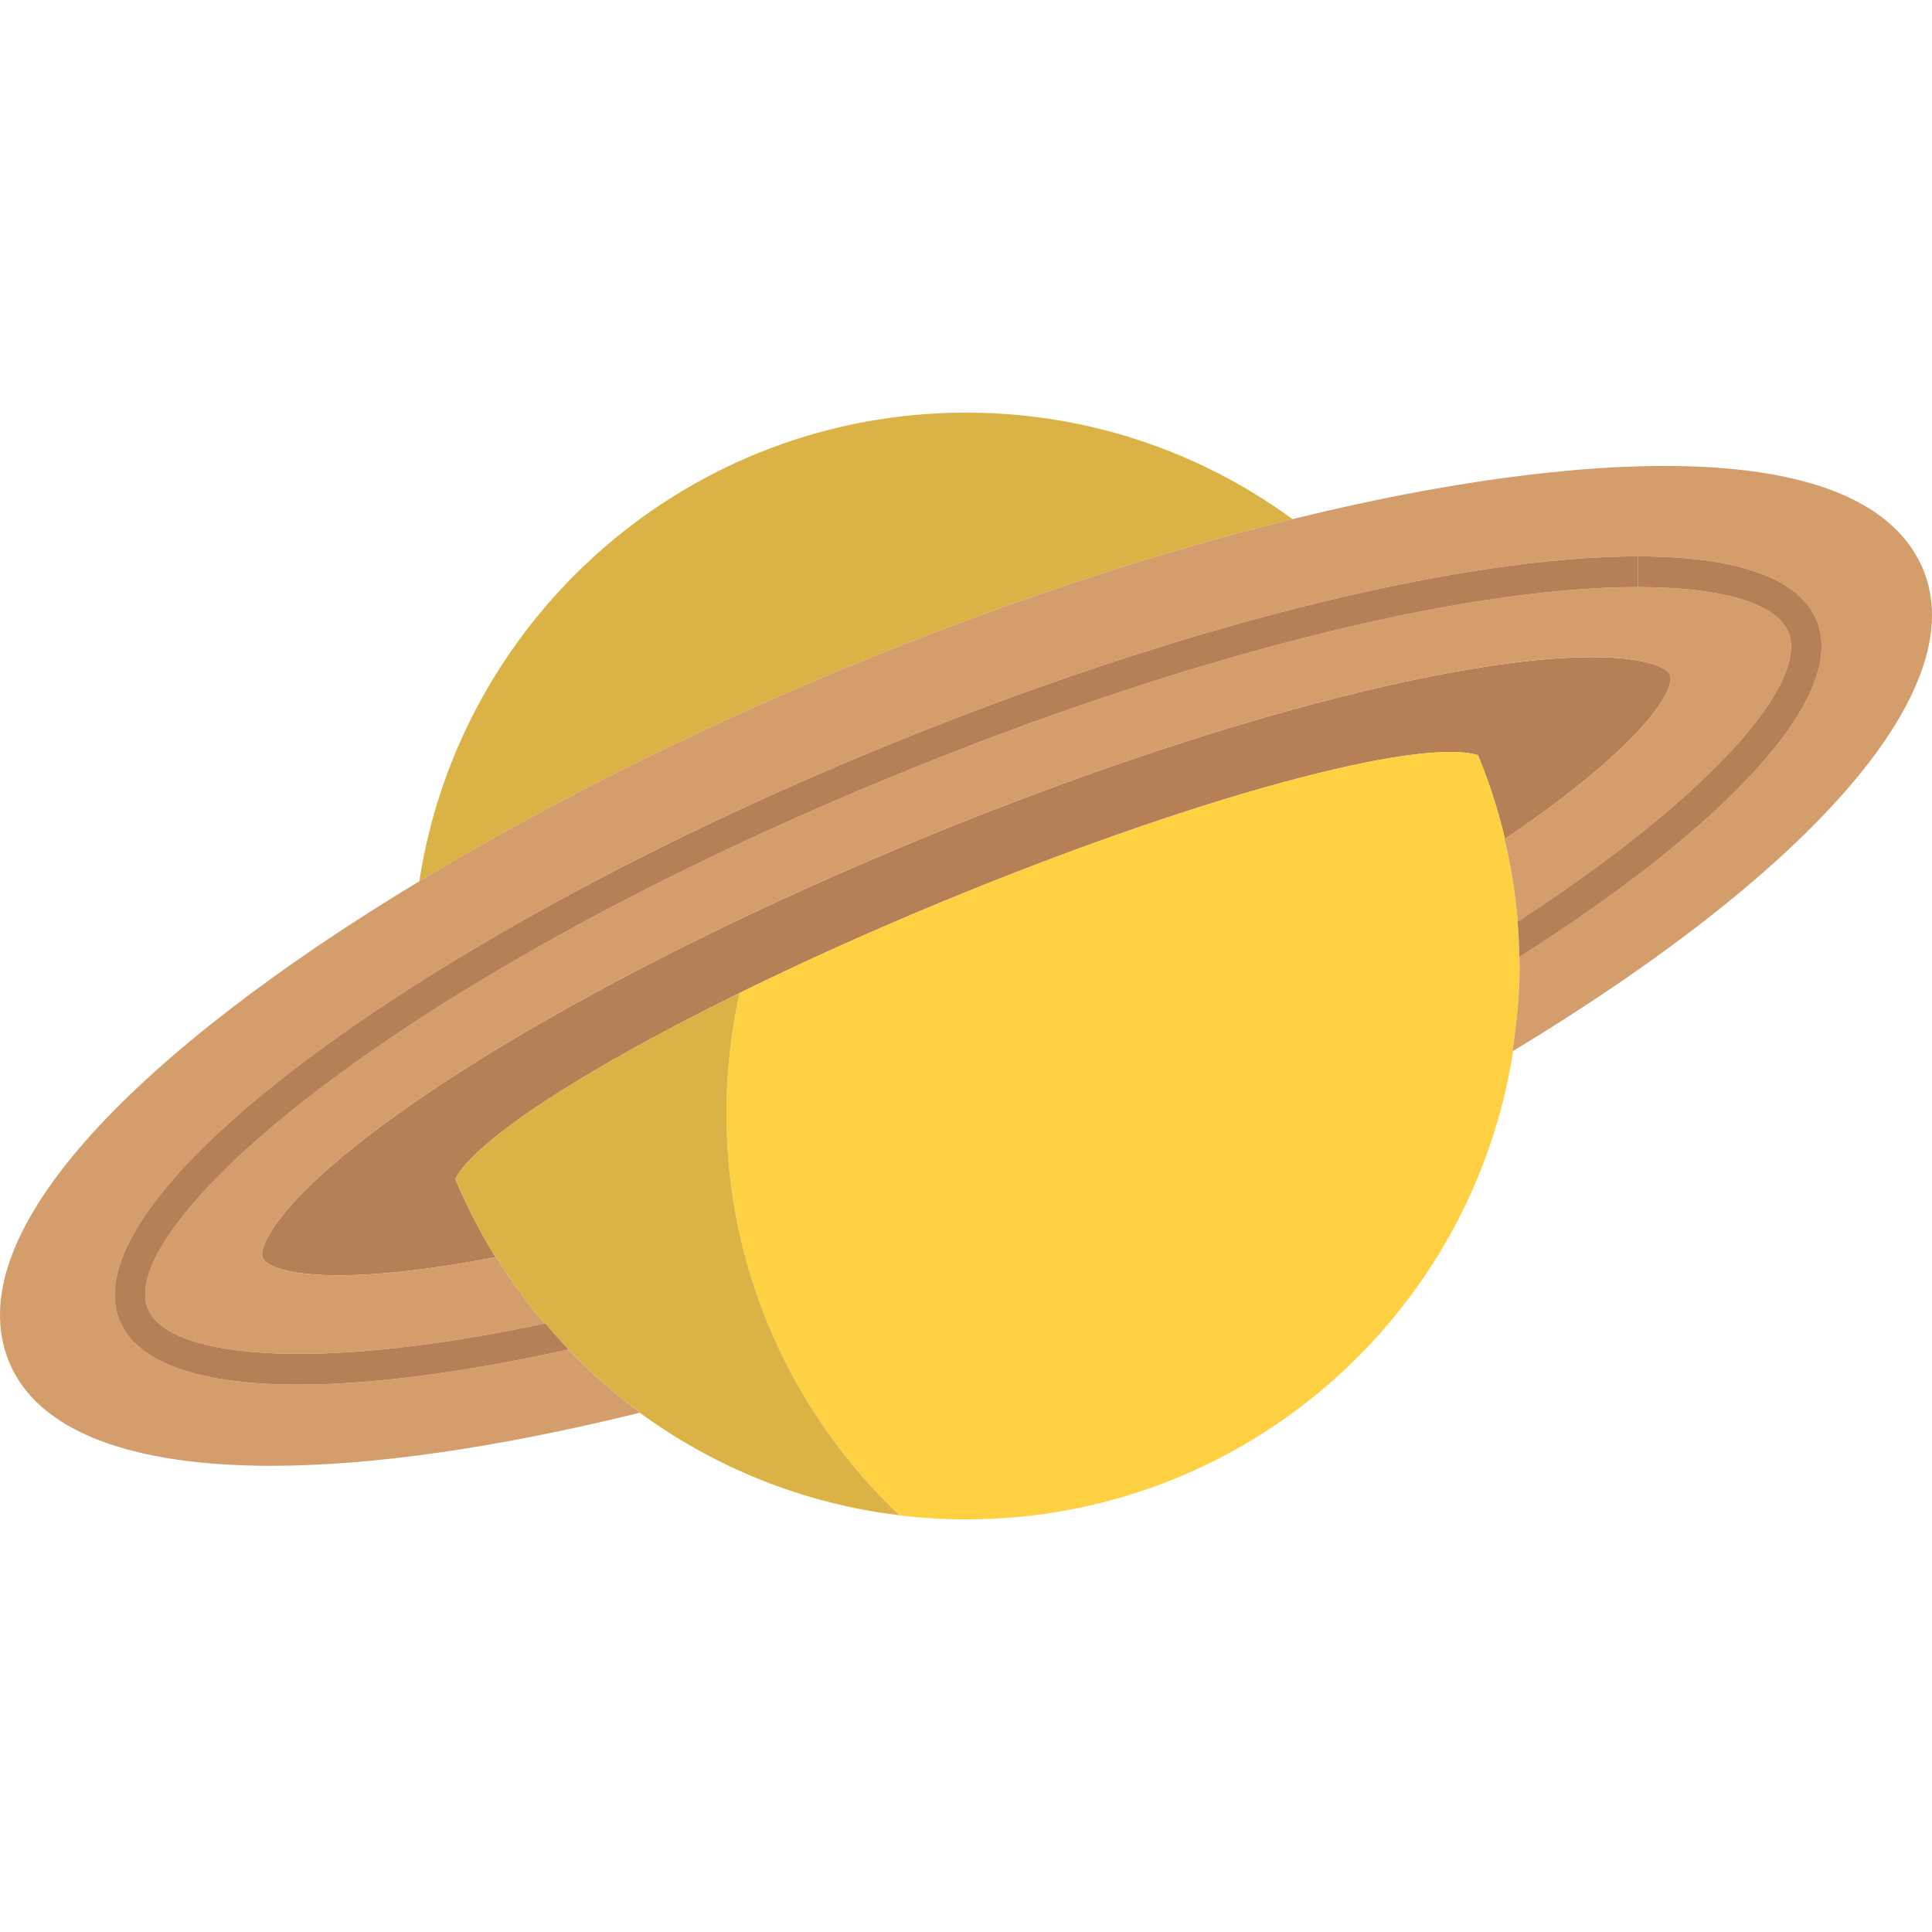
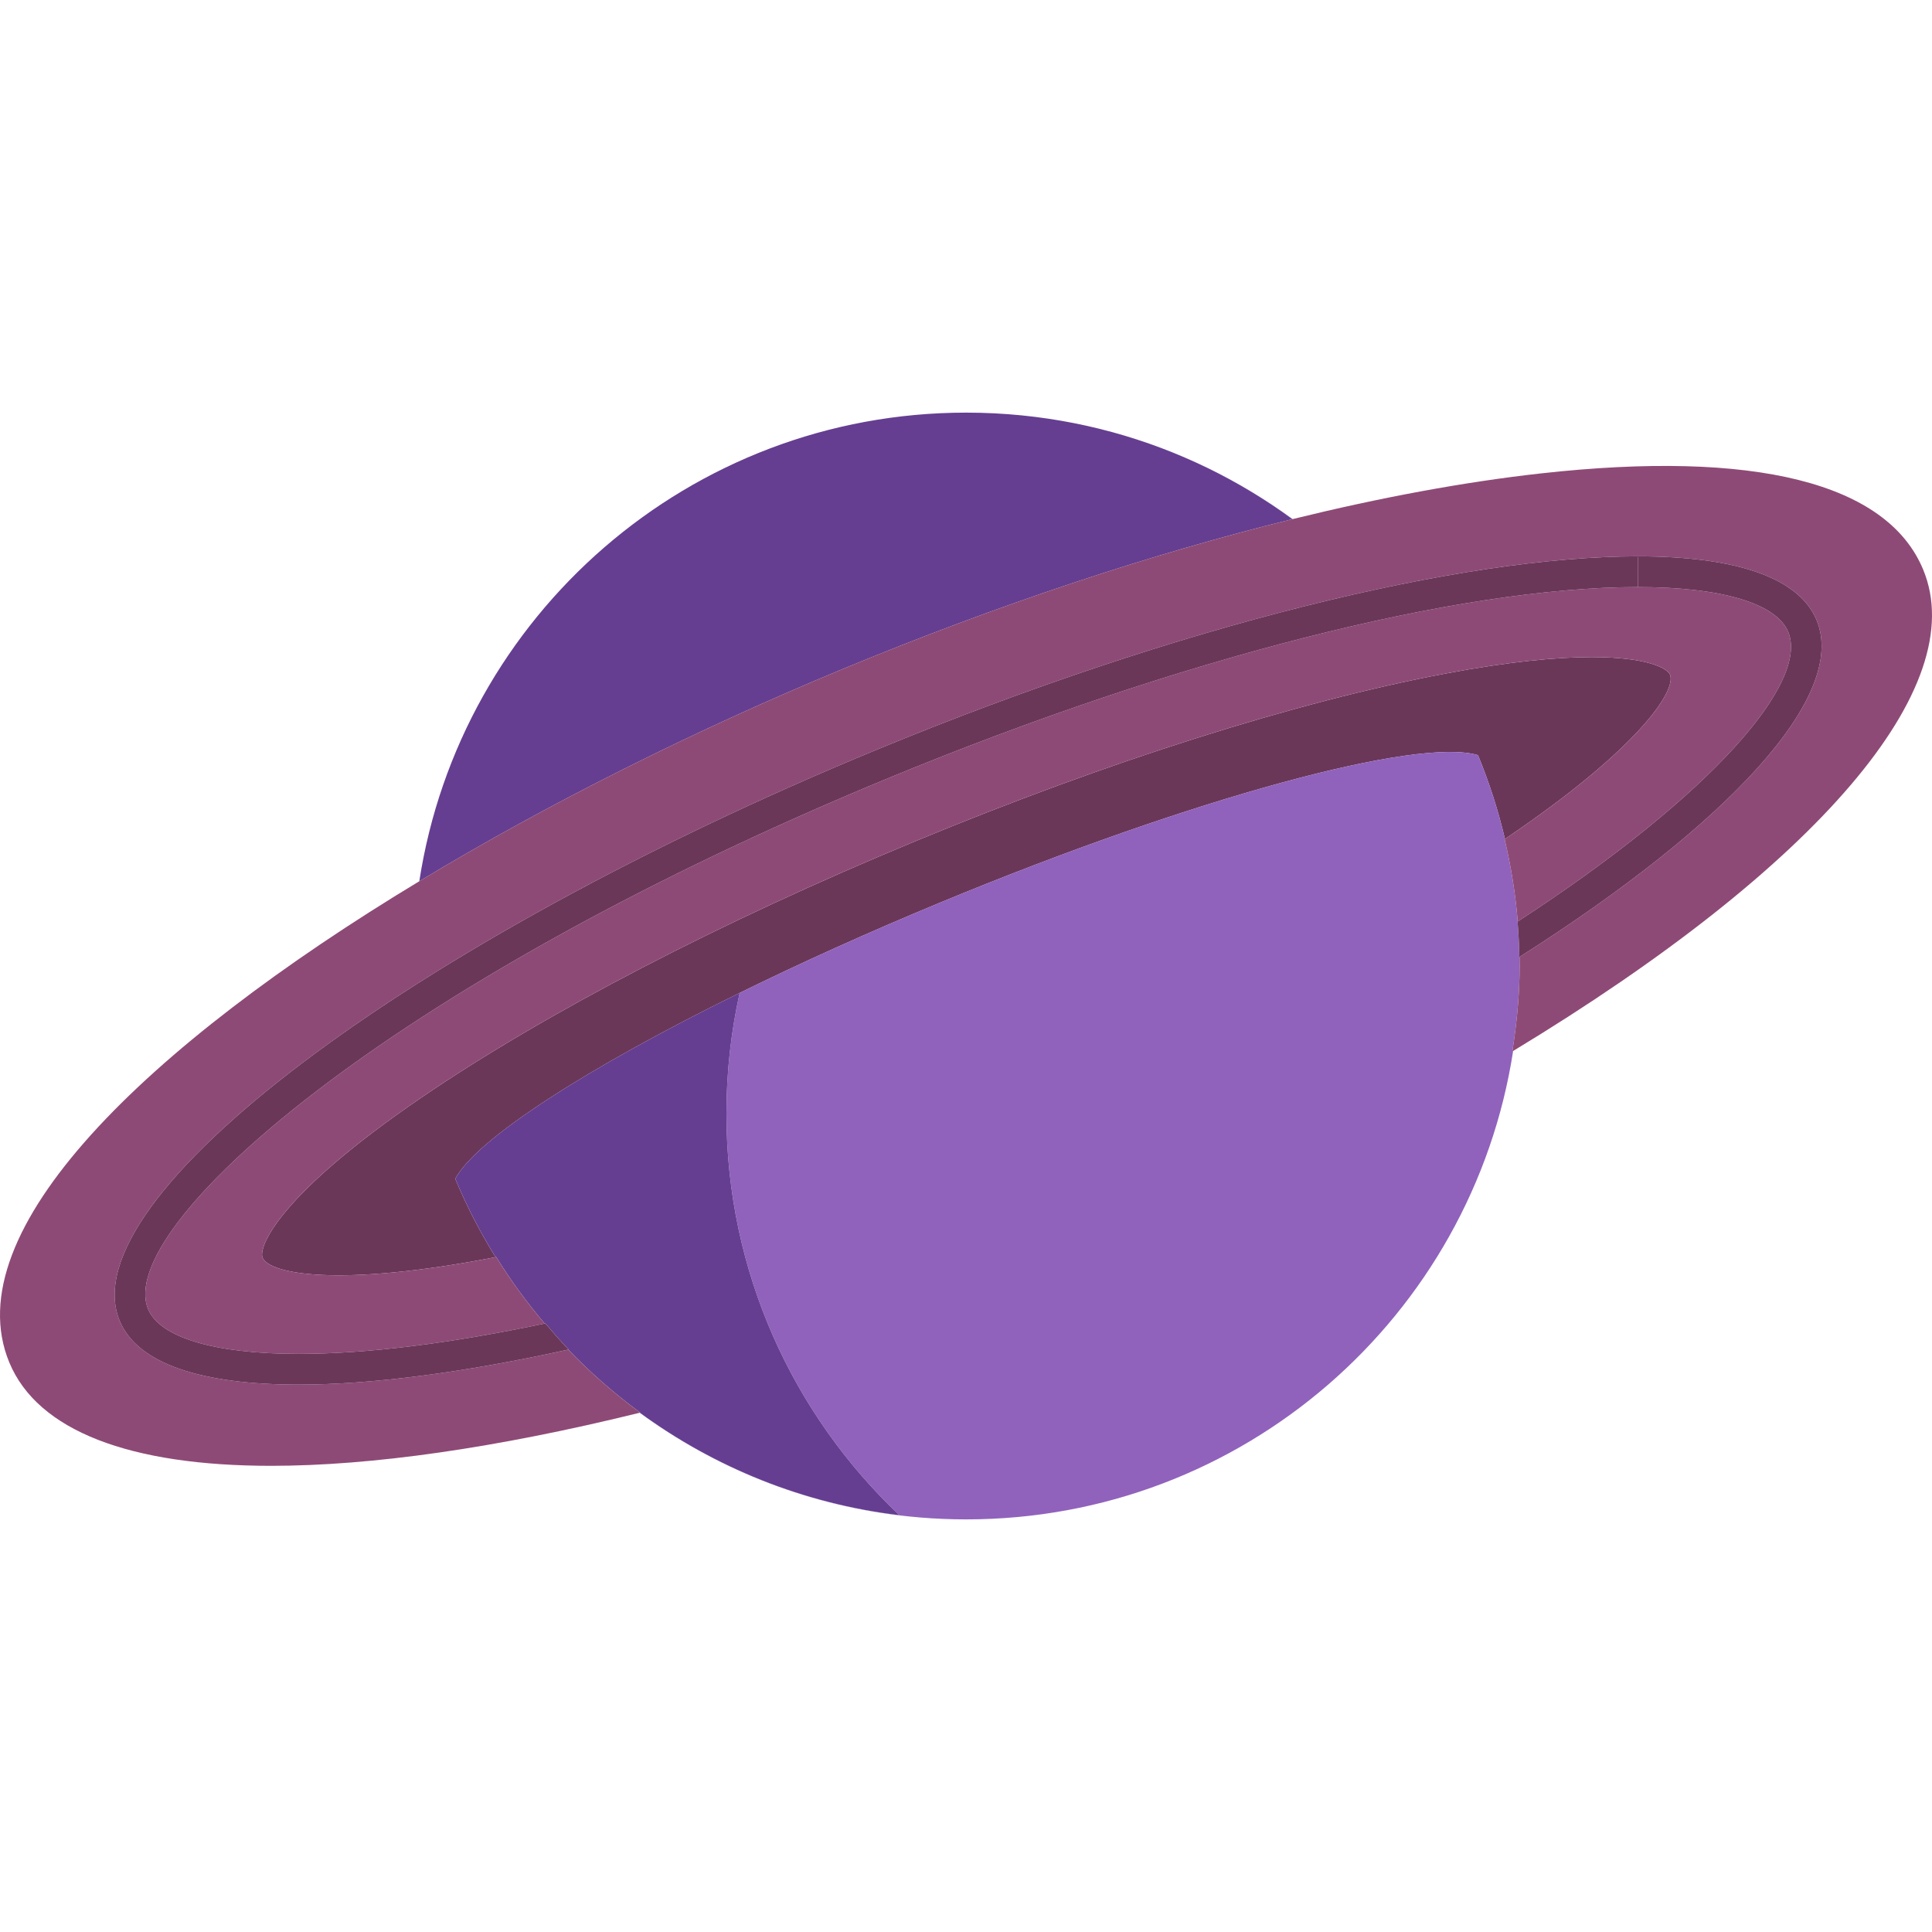
<svg xmlns="http://www.w3.org/2000/svg" version="1.1" id="Capa_1" x="0px" y="0px" viewBox="0 0 502.74 502.74" style="enable-background:new 0 0 502.74 502.74;" xml:space="preserve">
  <g>
    <path style="fill:none;" d="M395.431,251.37c0,0.962-0.018,1.919-0.036,2.876C395.418,253.291,395.431,252.332,395.431,251.37z" />
-     <path style="fill:#B68057;" d="M434.563,175.558c-0.695-1.68-5.984-4.57-20.336-4.57c-8.906,0-21.297,1.109-38.25,4.313   c-38.578,7.281-87.578,22.789-137.969,43.664c-50.391,20.875-96.008,44.555-128.43,66.688   c-37.219,25.398-42.375,38.883-41.25,41.609c1.733,4.199,19.547,7.848,60.63-0.13c-1.195-1.927-2.345-3.885-3.449-5.871   c-0.039-0.07-0.079-0.141-0.118-0.211c-0.462-0.834-0.915-1.674-1.361-2.518c-0.077-0.146-0.154-0.292-0.231-0.438   c-0.417-0.795-0.826-1.595-1.228-2.399c-0.098-0.197-0.196-0.394-0.294-0.591c-0.382-0.772-0.758-1.547-1.126-2.327   c-0.109-0.231-0.217-0.464-0.325-0.696c-0.353-0.758-0.701-1.517-1.041-2.282c-0.114-0.257-0.225-0.515-0.338-0.772   c-0.329-0.753-0.656-1.507-0.973-2.267c-0.003-0.006-0.005-0.012-0.008-0.018c5.518-10.29,33.918-28.665,74.006-48.367   c15.792-7.762,33.396-15.729,52.128-23.488c66.279-27.454,124.41-43.083,139.996-38.382c2.892,7.013,5.251,14.301,7.016,21.819   C426.293,194.911,436.297,179.738,434.563,175.558z" />
-     <path style="fill:#FFD042;" d="M279.66,110.144c0.924,0.184,1.844,0.379,2.761,0.58   C281.504,110.523,280.584,110.328,279.66,110.144z" />
-     <path style="fill:#FFD042;" d="M286.315,111.634c1.041,0.26,2.078,0.53,3.111,0.813   C288.394,112.165,287.357,111.894,286.315,111.634z" />
-     <path style="fill:#FFD042;" d="M283.012,110.853c0.98,0.22,1.957,0.45,2.929,0.69C284.968,111.304,283.992,111.072,283.012,110.853   z" />
-     <path style="fill:#FFD042;" d="M395.394,254.246c0.019-0.957,0.036-1.915,0.036-2.876c0-0.786-0.022-1.565-0.035-2.348   c-0.012,0.008-0.023,0.015-0.035,0.022c-0.051-3.104-0.212-6.178-0.464-9.227c0.015-0.01,0.029-0.019,0.044-0.029   c-0.604-7.305-1.758-14.452-3.418-21.405c0.031-0.021,0.061-0.042,0.092-0.063c-1.766-7.518-4.124-14.807-7.016-21.819   c-15.586-4.7-73.717,10.929-139.996,38.382c-18.732,7.759-36.336,15.726-52.128,23.488c-2.248,10.108-3.443,20.613-3.443,31.398   c0,41.168,17.304,78.272,45.001,104.516c-25.063-3.021-48.141-12.482-67.54-26.67c-0.012,0.003-0.024,0.006-0.036,0.009   c23.819,17.44,53.191,27.745,84.975,27.745c72.008,0,131.67-52.855,142.31-121.885c-0.067,0.041-0.133,0.082-0.201,0.122   C394.526,267.263,395.231,260.825,395.394,254.246z" />
-     <path style="fill:#FFD042;" d="M336.357,135.08c-13.912-10.177-29.717-17.917-46.79-22.595   c17.057,4.682,32.842,12.433,46.744,22.606C336.326,135.087,336.341,135.083,336.357,135.08z" />
-     <path style="fill:#FFD042;" d="M272.829,108.955c0.812,0.121,1.619,0.254,2.427,0.388   C274.448,109.209,273.641,109.076,272.829,108.955z" />
-     <path style="fill:#FFD042;" d="M269.35,108.479c0.761,0.094,1.519,0.201,2.276,0.308   C270.869,108.68,270.112,108.573,269.35,108.479z" />
-     <path style="fill:#FFD042;" d="M265.837,108.085c0.706,0.07,1.407,0.153,2.11,0.233   C267.244,108.238,266.542,108.155,265.837,108.085z" />
-     <path style="fill:#FFD042;" d="M262.283,107.775c0.646,0.048,1.289,0.109,1.934,0.166   C263.572,107.885,262.929,107.824,262.283,107.775z" />
-     <path style="fill:#FFD042;" d="M255.08,107.416c0.45,0.011,0.898,0.034,1.347,0.05C255.978,107.45,255.53,107.427,255.08,107.416z" />
-     <path style="fill:#FFD042;" d="M258.699,107.552c0.573,0.029,1.142,0.07,1.713,0.105   C259.841,107.622,259.271,107.581,258.699,107.552z" />
-     <path style="fill:#FFD042;" d="M276.269,109.511c0.867,0.151,1.73,0.313,2.592,0.479   C277.999,109.825,277.136,109.662,276.269,109.511z" />
-     <path style="fill:#FFD042;" d="M128.965,327.129c-1.196-1.927-2.35-3.883-3.456-5.87c1.105,1.987,2.255,3.944,3.449,5.871   C128.961,327.13,128.963,327.13,128.965,327.129z" />
-     <path style="fill:#FFD042;" d="M119.786,309.797c0.34,0.765,0.688,1.524,1.041,2.282   C120.474,311.322,120.126,310.562,119.786,309.797z" />
-     <path style="fill:#FFD042;" d="M122.572,315.693c0.402,0.804,0.811,1.603,1.228,2.399   C123.383,317.297,122.974,316.497,122.572,315.693z" />
-     <path style="fill:#FFD042;" d="M124.03,318.53c0.446,0.844,0.899,1.684,1.361,2.518C124.929,320.214,124.477,319.374,124.03,318.53   z" />
-     <path style="fill:#FFD042;" d="M121.152,312.775c0.368,0.78,0.744,1.555,1.126,2.327   C121.896,314.33,121.521,313.554,121.152,312.775z" />
-     <path style="fill:#FFD042;" d="M118.476,306.758c0.317,0.76,0.643,1.514,0.973,2.267   C119.119,308.272,118.793,307.517,118.476,306.758z" />
-     <path style="fill:#DBB246;" d="M189.031,289.77c0-10.785,1.195-21.29,3.443-31.398c-40.088,19.702-68.488,38.078-74.006,48.367   c0.003,0.006,0.005,0.012,0.008,0.018c0.317,0.76,0.643,1.514,0.973,2.267c0.113,0.257,0.224,0.516,0.338,0.772   c0.34,0.765,0.688,1.525,1.041,2.282c0.108,0.232,0.215,0.464,0.325,0.696c0.368,0.78,0.744,1.555,1.126,2.327   c0.098,0.197,0.196,0.394,0.294,0.591c0.402,0.804,0.811,1.604,1.228,2.399c0.076,0.146,0.154,0.292,0.231,0.438   c0.446,0.844,0.899,1.684,1.361,2.518c0.039,0.071,0.079,0.141,0.118,0.211c1.106,1.987,2.26,3.943,3.456,5.87   c0.052-0.01,0.101-0.019,0.153-0.029c3.776,6.088,7.995,11.867,12.604,17.303c0.059-0.012,0.117-0.024,0.177-0.037   c1.97,2.32,3.965,4.608,6.075,6.797c-0.04,0.009-0.078,0.017-0.118,0.025c5.762,5.985,12.032,11.477,18.751,16.399   c-0.039,0.01-0.076,0.018-0.115,0.028c19.399,14.188,42.477,23.649,67.54,26.67C206.335,368.042,189.031,330.938,189.031,289.77z" />
-     <path style="fill:#DBB246;" d="M336.311,135.091c-13.902-10.173-29.687-17.924-46.744-22.606c-0.047-0.013-0.094-0.025-0.141-0.038   c-1.032-0.282-2.069-0.553-3.111-0.813c-0.125-0.031-0.25-0.061-0.374-0.091c-0.973-0.24-1.949-0.47-2.929-0.69   c-0.197-0.044-0.394-0.085-0.591-0.128c-0.917-0.202-1.837-0.396-2.761-0.58c-0.266-0.053-0.533-0.102-0.799-0.153   c-0.862-0.167-1.725-0.329-2.592-0.479c-0.337-0.059-0.676-0.112-1.013-0.168c-0.807-0.135-1.615-0.267-2.427-0.388   c-0.4-0.06-0.802-0.112-1.202-0.168c-0.757-0.106-1.515-0.213-2.276-0.308c-0.467-0.058-0.936-0.107-1.404-0.161   c-0.703-0.08-1.404-0.163-2.11-0.233c-0.539-0.054-1.08-0.096-1.62-0.144c-0.644-0.057-1.287-0.118-1.934-0.166   c-0.622-0.046-1.247-0.08-1.871-0.118c-0.571-0.035-1.14-0.076-1.713-0.105c-0.755-0.038-1.514-0.06-2.272-0.086   c-0.449-0.015-0.897-0.038-1.347-0.05c-1.213-0.03-2.429-0.046-3.649-0.046c-72.03,0-131.706,52.886-142.32,121.946   c33.467-20.203,71.687-39.286,110.289-55.274C259.584,157.396,299.477,144.157,336.311,135.091z" />
-     <path style="fill:#D49E6C;" d="M500.446,148.229v-0.004c-9.359-22.59-43.781-31.23-99.531-25.031   c-19.884,2.215-41.629,6.243-64.558,11.885c-0.015,0.004-0.031,0.008-0.046,0.011c-36.833,9.066-76.726,22.305-116.911,38.951   c-38.602,15.988-76.822,35.071-110.289,55.274C37.917,272.293-11.737,320.347,2.415,354.518   c7.398,17.844,31.414,26.914,68.148,26.914c26.028,0,58.493-4.599,95.893-13.807c0.012-0.003,0.024-0.006,0.036-0.009   c0.039-0.01,0.076-0.018,0.115-0.028c-6.719-4.922-12.989-10.414-18.751-16.399c-27.116,5.97-51.087,9.111-70.179,9.111   c-25.144,0-41.901-5.37-46.548-16.627c-13.104-31.747,75.128-98.287,197.071-148.621c78.701-32.485,152.217-50.281,197.977-50.283   c0.003,0,0.009,0,0.009,0v0v0c25.139,0,41.893,5.371,46.539,16.627c8.173,19.799-23.077,53.132-77.33,87.626   c0.013,0.782,0.035,1.562,0.035,2.348c0,0.962-0.013,1.921-0.036,2.876c-0.163,6.579-0.868,13.017-1.854,19.361   c0.068-0.041,0.133-0.082,0.201-0.122C473.159,225.421,513.054,178.686,500.446,148.229z" />
-     <path style="fill:#D49E6C;" d="M231.253,202.447C99.035,257.022,29.891,319.706,38.524,340.621   c3.063,7.422,17.334,11.68,39.153,11.68c17.928,0,39.741-2.764,64.045-7.897c-4.61-5.436-8.828-11.216-12.604-17.303   c-0.052,0.01-0.101,0.019-0.153,0.029c-0.002,0-0.004,0.001-0.006,0.001c-41.083,7.978-58.897,4.329-60.63,0.13   c-1.125-2.727,4.031-16.211,41.25-41.609c32.422-22.133,78.039-45.813,128.43-66.688c50.391-20.875,99.39-36.383,137.969-43.664   c16.953-3.203,29.344-4.313,38.25-4.313c14.352,0,19.641,2.891,20.336,4.57c1.733,4.18-8.271,19.353-42.949,42.764   c-0.031,0.021-0.061,0.042-0.092,0.063c1.66,6.953,2.814,14.1,3.418,21.405c51.099-33.256,75.75-62.353,70.39-75.34   c-3.063-7.422-17.331-11.68-39.144-11.68v-8l-0.008,8C379.478,152.771,306.609,171.343,231.253,202.447z" />
-     <path style="fill:#B68057;" d="M141.899,344.367c-0.059,0.013-0.117,0.024-0.177,0.037c-24.305,5.134-46.117,7.897-64.045,7.897   c-21.818,0-36.089-4.257-39.153-11.68c-8.633-20.915,60.511-83.599,192.729-138.174c75.356-31.104,148.225-49.676,194.925-49.678   l0.008-8c0,0-0.006,0-0.009,0c-45.76,0.002-119.276,17.798-197.977,50.283C106.257,245.387,18.025,311.927,31.129,343.674   c4.647,11.258,21.404,16.627,46.548,16.627c19.092,0,43.063-3.141,70.179-9.111c0.04-0.009,0.078-0.017,0.118-0.025   C145.864,348.975,143.869,346.687,141.899,344.367z" />
-     <line style="fill:none;stroke:#B68057;stroke-width:0;stroke-linecap:round;stroke-linejoin:round;" x1="426.186" y1="144.77" x2="426.186" y2="144.769" />
-     <path style="fill:#B68057;" d="M465.33,164.449c5.361,12.987-19.291,42.084-70.39,75.34c-0.015,0.01-0.029,0.019-0.044,0.029   c0.252,3.049,0.413,6.124,0.464,9.227c0.012-0.007,0.023-0.015,0.035-0.022c54.253-34.494,85.502-67.827,77.33-87.626   c-4.646-11.256-21.4-16.627-46.539-16.627v8C447.999,152.769,462.267,157.026,465.33,164.449z" />
+     <path style="fill:#6B3759;" d="M434.563,175.558c-0.695-1.68-5.984-4.57-20.336-4.57c-8.906,0-21.297,1.109-38.25,4.313   c-38.578,7.281-87.578,22.789-137.969,43.664c-50.391,20.875-96.008,44.555-128.43,66.688   c-37.219,25.398-42.375,38.883-41.25,41.609c1.733,4.199,19.547,7.848,60.63-0.13c-1.195-1.927-2.345-3.885-3.449-5.871   c-0.039-0.07-0.079-0.141-0.118-0.211c-0.462-0.834-0.915-1.674-1.361-2.518c-0.077-0.146-0.154-0.292-0.231-0.438   c-0.417-0.795-0.826-1.595-1.228-2.399c-0.098-0.197-0.196-0.394-0.294-0.591c-0.382-0.772-0.758-1.547-1.126-2.327   c-0.109-0.231-0.217-0.464-0.325-0.696c-0.353-0.758-0.701-1.517-1.041-2.282c-0.114-0.257-0.225-0.515-0.338-0.772   c-0.329-0.753-0.656-1.507-0.973-2.267c-0.003-0.006-0.005-0.012-0.008-0.018c5.518-10.29,33.918-28.665,74.006-48.367   c15.792-7.762,33.396-15.729,52.128-23.488c66.279-27.454,124.41-43.083,139.996-38.382c2.892,7.013,5.251,14.301,7.016,21.819   C426.293,194.911,436.297,179.738,434.563,175.558z" />
+     <path style="fill:#9062BC;" d="M279.66,110.144c0.924,0.184,1.844,0.379,2.761,0.58   C281.504,110.523,280.584,110.328,279.66,110.144z" />
+     <path style="fill:#9062BC;" d="M286.315,111.634c1.041,0.26,2.078,0.53,3.111,0.813   C288.394,112.165,287.357,111.894,286.315,111.634z" />
+     <path style="fill:#9062BC;" d="M283.012,110.853c0.98,0.22,1.957,0.45,2.929,0.69C284.968,111.304,283.992,111.072,283.012,110.853   z" />
+     <path style="fill:#9062BC;" d="M395.394,254.246c0.019-0.957,0.036-1.915,0.036-2.876c0-0.786-0.022-1.565-0.035-2.348   c-0.012,0.008-0.023,0.015-0.035,0.022c-0.051-3.104-0.212-6.178-0.464-9.227c0.015-0.01,0.029-0.019,0.044-0.029   c-0.604-7.305-1.758-14.452-3.418-21.405c0.031-0.021,0.061-0.042,0.092-0.063c-1.766-7.518-4.124-14.807-7.016-21.819   c-15.586-4.7-73.717,10.929-139.996,38.382c-18.732,7.759-36.336,15.726-52.128,23.488c-2.248,10.108-3.443,20.613-3.443,31.398   c0,41.168,17.304,78.272,45.001,104.516c-25.063-3.021-48.141-12.482-67.54-26.67c-0.012,0.003-0.024,0.006-0.036,0.009   c23.819,17.44,53.191,27.745,84.975,27.745c72.008,0,131.67-52.855,142.31-121.885c-0.067,0.041-0.133,0.082-0.201,0.122   C394.526,267.263,395.231,260.825,395.394,254.246z" />
+     <path style="fill:#9062BC;" d="M336.357,135.08c-13.912-10.177-29.717-17.917-46.79-22.595   c17.057,4.682,32.842,12.433,46.744,22.606C336.326,135.087,336.341,135.083,336.357,135.08z" />
+     <path style="fill:#9062BC;" d="M272.829,108.955c0.812,0.121,1.619,0.254,2.427,0.388   C274.448,109.209,273.641,109.076,272.829,108.955z" />
+     <path style="fill:#9062BC;" d="M269.35,108.479c0.761,0.094,1.519,0.201,2.276,0.308   C270.869,108.68,270.112,108.573,269.35,108.479z" />
+     <path style="fill:#9062BC;" d="M265.837,108.085c0.706,0.07,1.407,0.153,2.11,0.233   C267.244,108.238,266.542,108.155,265.837,108.085z" />
+     <path style="fill:#9062BC;" d="M262.283,107.775c0.646,0.048,1.289,0.109,1.934,0.166   C263.572,107.885,262.929,107.824,262.283,107.775z" />
+     <path style="fill:#9062BC;" d="M255.08,107.416c0.45,0.011,0.898,0.034,1.347,0.05C255.978,107.45,255.53,107.427,255.08,107.416z" />
+     <path style="fill:#9062BC;" d="M258.699,107.552c0.573,0.029,1.142,0.07,1.713,0.105   C259.841,107.622,259.271,107.581,258.699,107.552z" />
+     <path style="fill:#9062BC;" d="M276.269,109.511c0.867,0.151,1.73,0.313,2.592,0.479   C277.999,109.825,277.136,109.662,276.269,109.511z" />
+     <path style="fill:#9062BC;" d="M128.965,327.129c-1.196-1.927-2.35-3.883-3.456-5.87c1.105,1.987,2.255,3.944,3.449,5.871   C128.961,327.13,128.963,327.13,128.965,327.129z" />
+     <path style="fill:#9062BC;" d="M119.786,309.797c0.34,0.765,0.688,1.524,1.041,2.282   C120.474,311.322,120.126,310.562,119.786,309.797z" />
+     <path style="fill:#9062BC;" d="M122.572,315.693c0.402,0.804,0.811,1.603,1.228,2.399   C123.383,317.297,122.974,316.497,122.572,315.693z" />
+     <path style="fill:#9062BC;" d="M124.03,318.53c0.446,0.844,0.899,1.684,1.361,2.518C124.929,320.214,124.477,319.374,124.03,318.53   z" />
+     <path style="fill:#9062BC;" d="M121.152,312.775c0.368,0.78,0.744,1.555,1.126,2.327   C121.896,314.33,121.521,313.554,121.152,312.775z" />
+     <path style="fill:#9062BC;" d="M118.476,306.758c0.317,0.76,0.643,1.514,0.973,2.267   C119.119,308.272,118.793,307.517,118.476,306.758z" />
+     <path style="fill:#653E91;" d="M189.031,289.77c0-10.785,1.195-21.29,3.443-31.398c-40.088,19.702-68.488,38.078-74.006,48.367   c0.003,0.006,0.005,0.012,0.008,0.018c0.317,0.76,0.643,1.514,0.973,2.267c0.113,0.257,0.224,0.516,0.338,0.772   c0.34,0.765,0.688,1.525,1.041,2.282c0.108,0.232,0.215,0.464,0.325,0.696c0.368,0.78,0.744,1.555,1.126,2.327   c0.098,0.197,0.196,0.394,0.294,0.591c0.402,0.804,0.811,1.604,1.228,2.399c0.076,0.146,0.154,0.292,0.231,0.438   c0.446,0.844,0.899,1.684,1.361,2.518c0.039,0.071,0.079,0.141,0.118,0.211c1.106,1.987,2.26,3.943,3.456,5.87   c0.052-0.01,0.101-0.019,0.153-0.029c3.776,6.088,7.995,11.867,12.604,17.303c0.059-0.012,0.117-0.024,0.177-0.037   c1.97,2.32,3.965,4.608,6.075,6.797c-0.04,0.009-0.078,0.017-0.118,0.025c5.762,5.985,12.032,11.477,18.751,16.399   c-0.039,0.01-0.076,0.018-0.115,0.028c19.399,14.188,42.477,23.649,67.54,26.67C206.335,368.042,189.031,330.938,189.031,289.77z" />
+     <path style="fill:#653E91;" d="M336.311,135.091c-13.902-10.173-29.687-17.924-46.744-22.606c-0.047-0.013-0.094-0.025-0.141-0.038   c-1.032-0.282-2.069-0.553-3.111-0.813c-0.125-0.031-0.25-0.061-0.374-0.091c-0.973-0.24-1.949-0.47-2.929-0.69   c-0.197-0.044-0.394-0.085-0.591-0.128c-0.917-0.202-1.837-0.396-2.761-0.58c-0.266-0.053-0.533-0.102-0.799-0.153   c-0.862-0.167-1.725-0.329-2.592-0.479c-0.337-0.059-0.676-0.112-1.013-0.168c-0.807-0.135-1.615-0.267-2.427-0.388   c-0.4-0.06-0.802-0.112-1.202-0.168c-0.757-0.106-1.515-0.213-2.276-0.308c-0.467-0.058-0.936-0.107-1.404-0.161   c-0.703-0.08-1.404-0.163-2.11-0.233c-0.539-0.054-1.08-0.096-1.62-0.144c-0.644-0.057-1.287-0.118-1.934-0.166   c-0.622-0.046-1.247-0.08-1.871-0.118c-0.571-0.035-1.14-0.076-1.713-0.105c-0.755-0.038-1.514-0.06-2.272-0.086   c-0.449-0.015-0.897-0.038-1.347-0.05c-1.213-0.03-2.429-0.046-3.649-0.046c-72.03,0-131.706,52.886-142.32,121.946   c33.467-20.203,71.687-39.286,110.289-55.274C259.584,157.396,299.477,144.157,336.311,135.091z" />
+     <path style="fill:#8E4A76;" d="M500.446,148.229v-0.004c-9.359-22.59-43.781-31.23-99.531-25.031   c-19.884,2.215-41.629,6.243-64.558,11.885c-0.015,0.004-0.031,0.008-0.046,0.011c-36.833,9.066-76.726,22.305-116.911,38.951   c-38.602,15.988-76.822,35.071-110.289,55.274C37.917,272.293-11.737,320.347,2.415,354.518   c7.398,17.844,31.414,26.914,68.148,26.914c26.028,0,58.493-4.599,95.893-13.807c0.012-0.003,0.024-0.006,0.036-0.009   c0.039-0.01,0.076-0.018,0.115-0.028c-6.719-4.922-12.989-10.414-18.751-16.399c-27.116,5.97-51.087,9.111-70.179,9.111   c-25.144,0-41.901-5.37-46.548-16.627c-13.104-31.747,75.128-98.287,197.071-148.621c78.701-32.485,152.217-50.281,197.977-50.283   c0.003,0,0.009,0,0.009,0v0v0c25.139,0,41.893,5.371,46.539,16.627c8.173,19.799-23.077,53.132-77.33,87.626   c0.013,0.782,0.035,1.562,0.035,2.348c0,0.962-0.013,1.921-0.036,2.876c-0.163,6.579-0.868,13.017-1.854,19.361   c0.068-0.041,0.133-0.082,0.201-0.122C473.159,225.421,513.054,178.686,500.446,148.229z" />
+     <path style="fill:#8E4A76;" d="M231.253,202.447C99.035,257.022,29.891,319.706,38.524,340.621   c3.063,7.422,17.334,11.68,39.153,11.68c17.928,0,39.741-2.764,64.045-7.897c-4.61-5.436-8.828-11.216-12.604-17.303   c-0.052,0.01-0.101,0.019-0.153,0.029c-0.002,0-0.004,0.001-0.006,0.001c-41.083,7.978-58.897,4.329-60.63,0.13   c-1.125-2.727,4.031-16.211,41.25-41.609c32.422-22.133,78.039-45.813,128.43-66.688c50.391-20.875,99.39-36.383,137.969-43.664   c16.953-3.203,29.344-4.313,38.25-4.313c14.352,0,19.641,2.891,20.336,4.57c1.733,4.18-8.271,19.353-42.949,42.764   c-0.031,0.021-0.061,0.042-0.092,0.063c1.66,6.953,2.814,14.1,3.418,21.405c51.099-33.256,75.75-62.353,70.39-75.34   c-3.063-7.422-17.331-11.68-39.144-11.68v-8l-0.008,8C379.478,152.771,306.609,171.343,231.253,202.447z" />
+     <path style="fill:#6B3759;" d="M141.899,344.367c-0.059,0.013-0.117,0.024-0.177,0.037c-24.305,5.134-46.117,7.897-64.045,7.897   c-21.818,0-36.089-4.257-39.153-11.68c-8.633-20.915,60.511-83.599,192.729-138.174c75.356-31.104,148.225-49.676,194.925-49.678   l0.008-8c0,0-0.006,0-0.009,0c-45.76,0.002-119.276,17.798-197.977,50.283C106.257,245.387,18.025,311.927,31.129,343.674   c4.647,11.258,21.404,16.627,46.548,16.627c19.092,0,43.063-3.141,70.179-9.111c0.04-0.009,0.078-0.017,0.118-0.025   C145.864,348.975,143.869,346.687,141.899,344.367z" />
+     <line style="fill:none;stroke:#6B3759;stroke-width:0;stroke-linecap:round;stroke-linejoin:round;" x1="426.186" y1="144.77" x2="426.186" y2="144.769" />
+     <path style="fill:#6B3759;" d="M465.33,164.449c5.361,12.987-19.291,42.084-70.39,75.34c-0.015,0.01-0.029,0.019-0.044,0.029   c0.252,3.049,0.413,6.124,0.464,9.227c0.012-0.007,0.023-0.015,0.035-0.022c54.253-34.494,85.502-67.827,77.33-87.626   c-4.646-11.256-21.4-16.627-46.539-16.627v8C447.999,152.769,462.267,157.026,465.33,164.449z" />
  </g>
  <g>
</g>
  <g>
</g>
  <g>
</g>
  <g>
</g>
  <g>
</g>
  <g>
</g>
  <g>
</g>
  <g>
</g>
  <g>
</g>
  <g>
</g>
  <g>
</g>
  <g>
</g>
  <g>
</g>
  <g>
</g>
  <g>
</g>
</svg>
